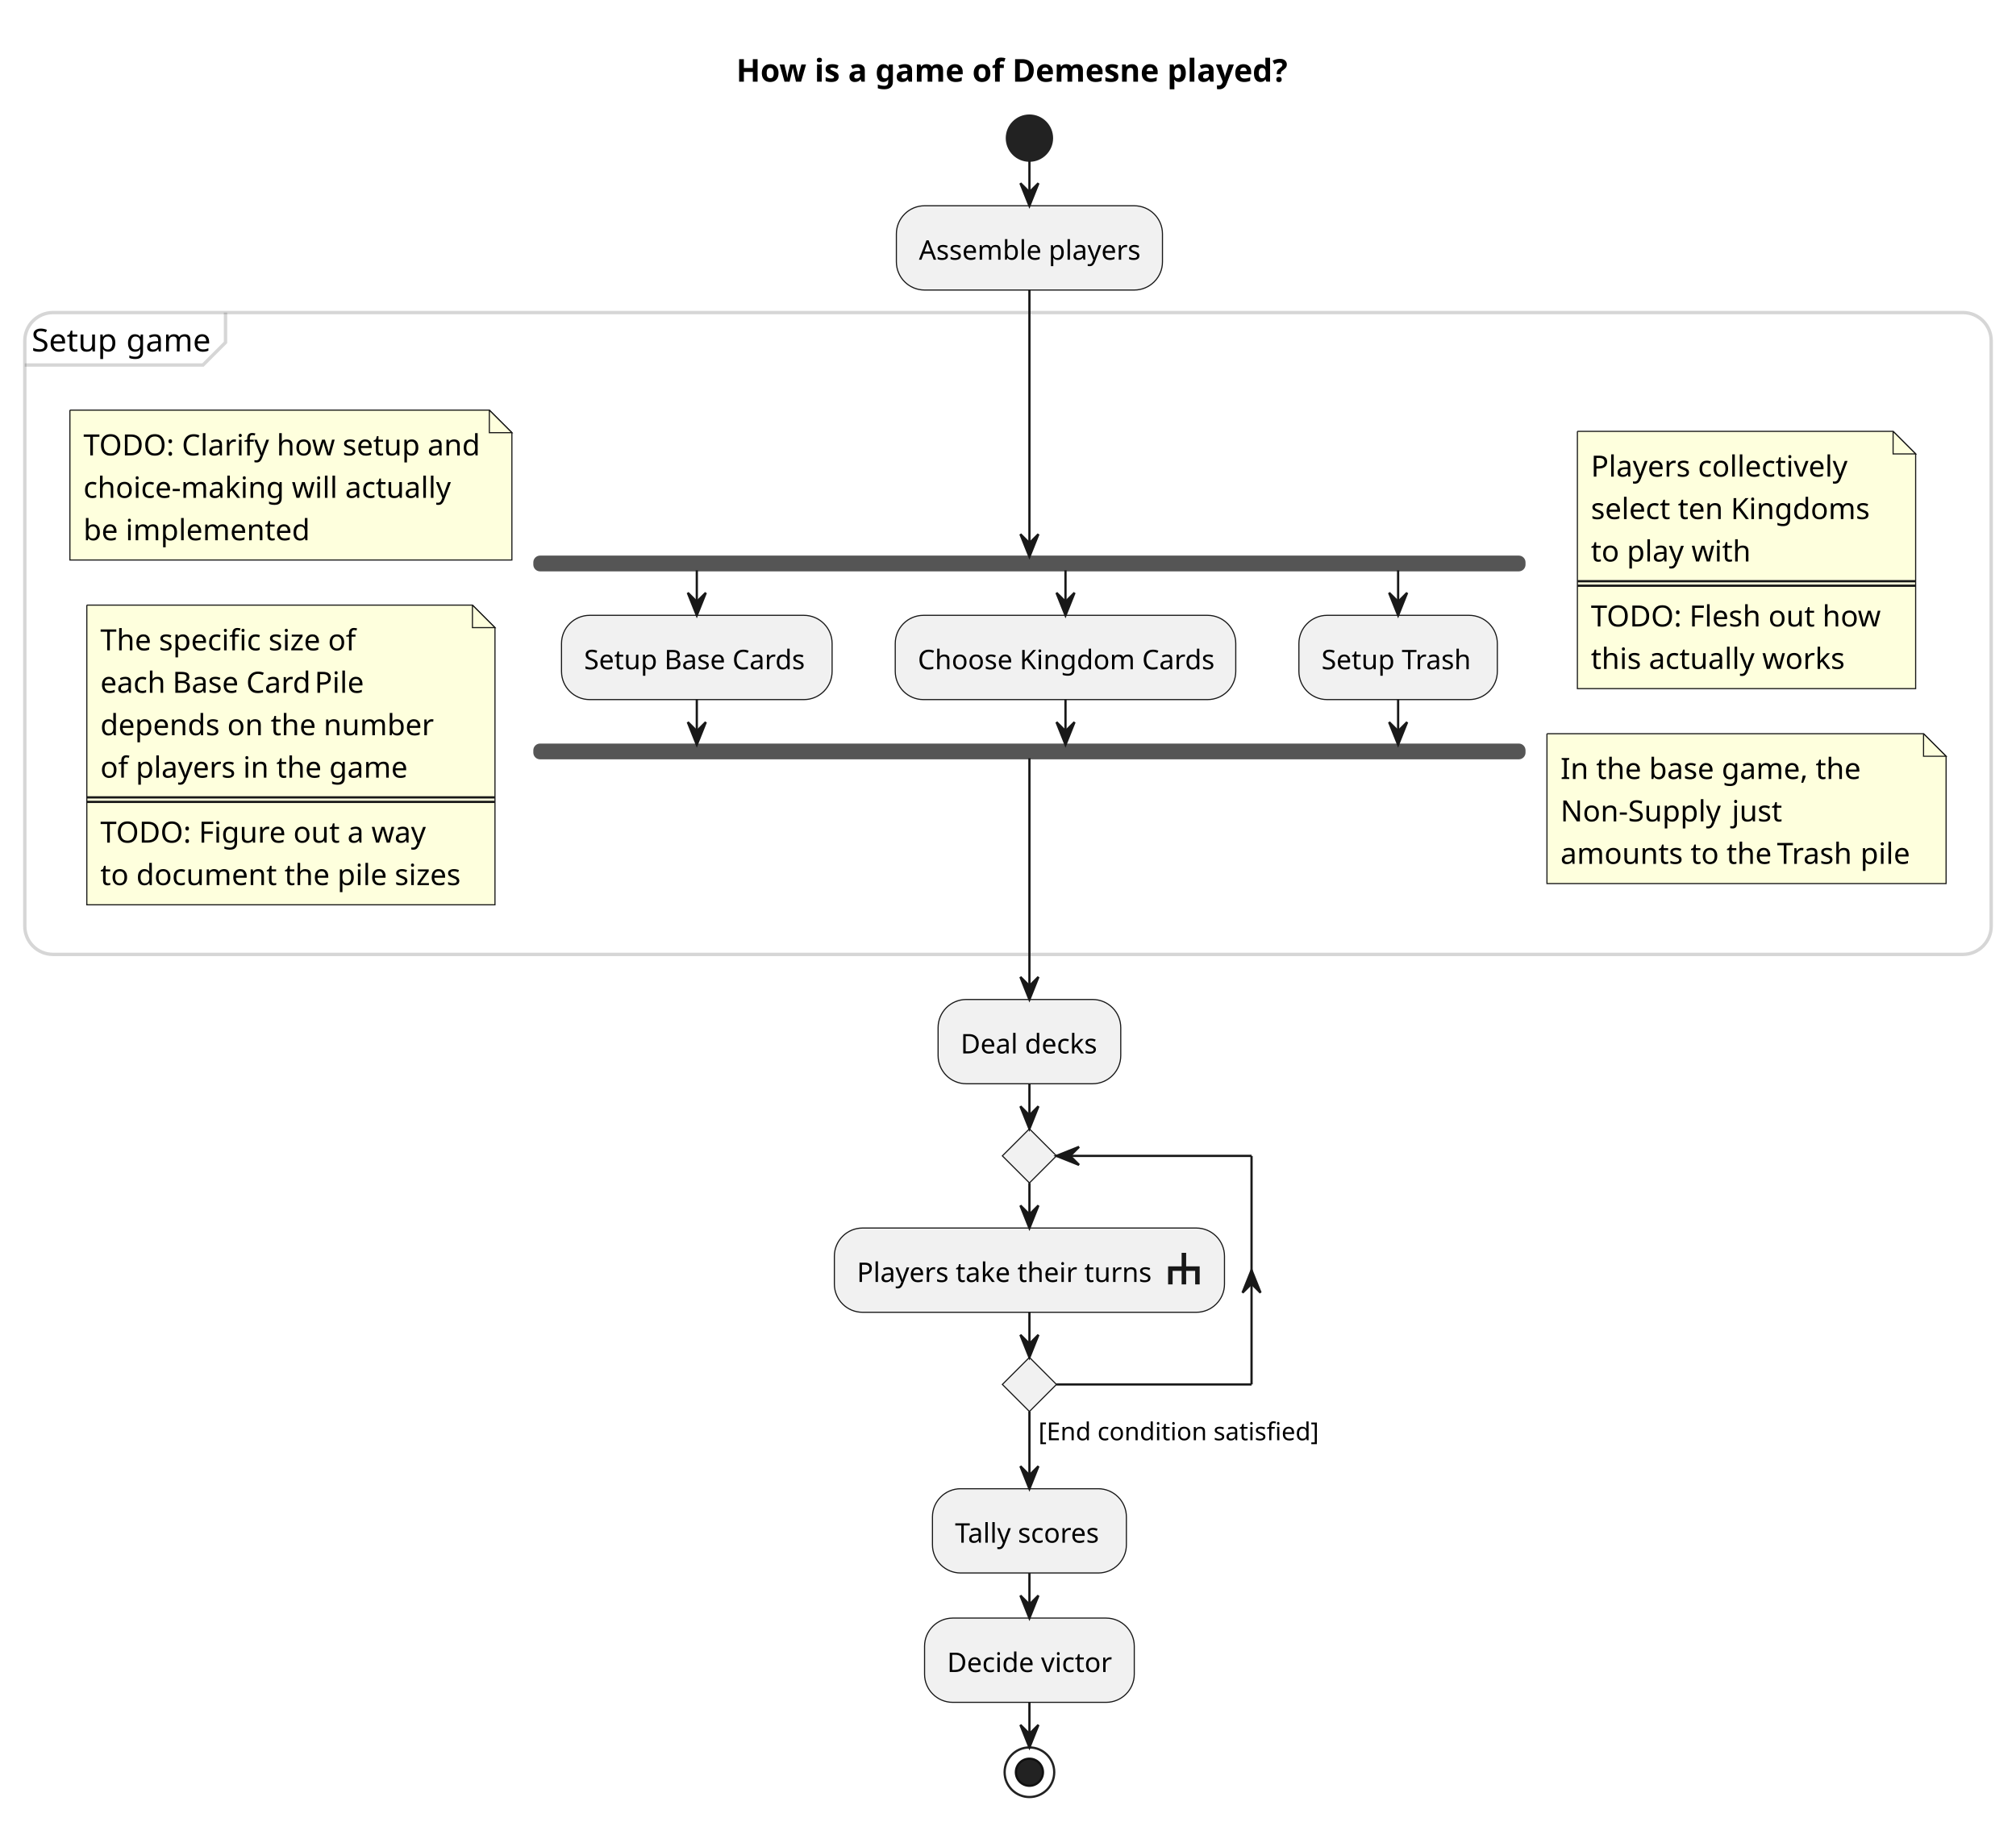
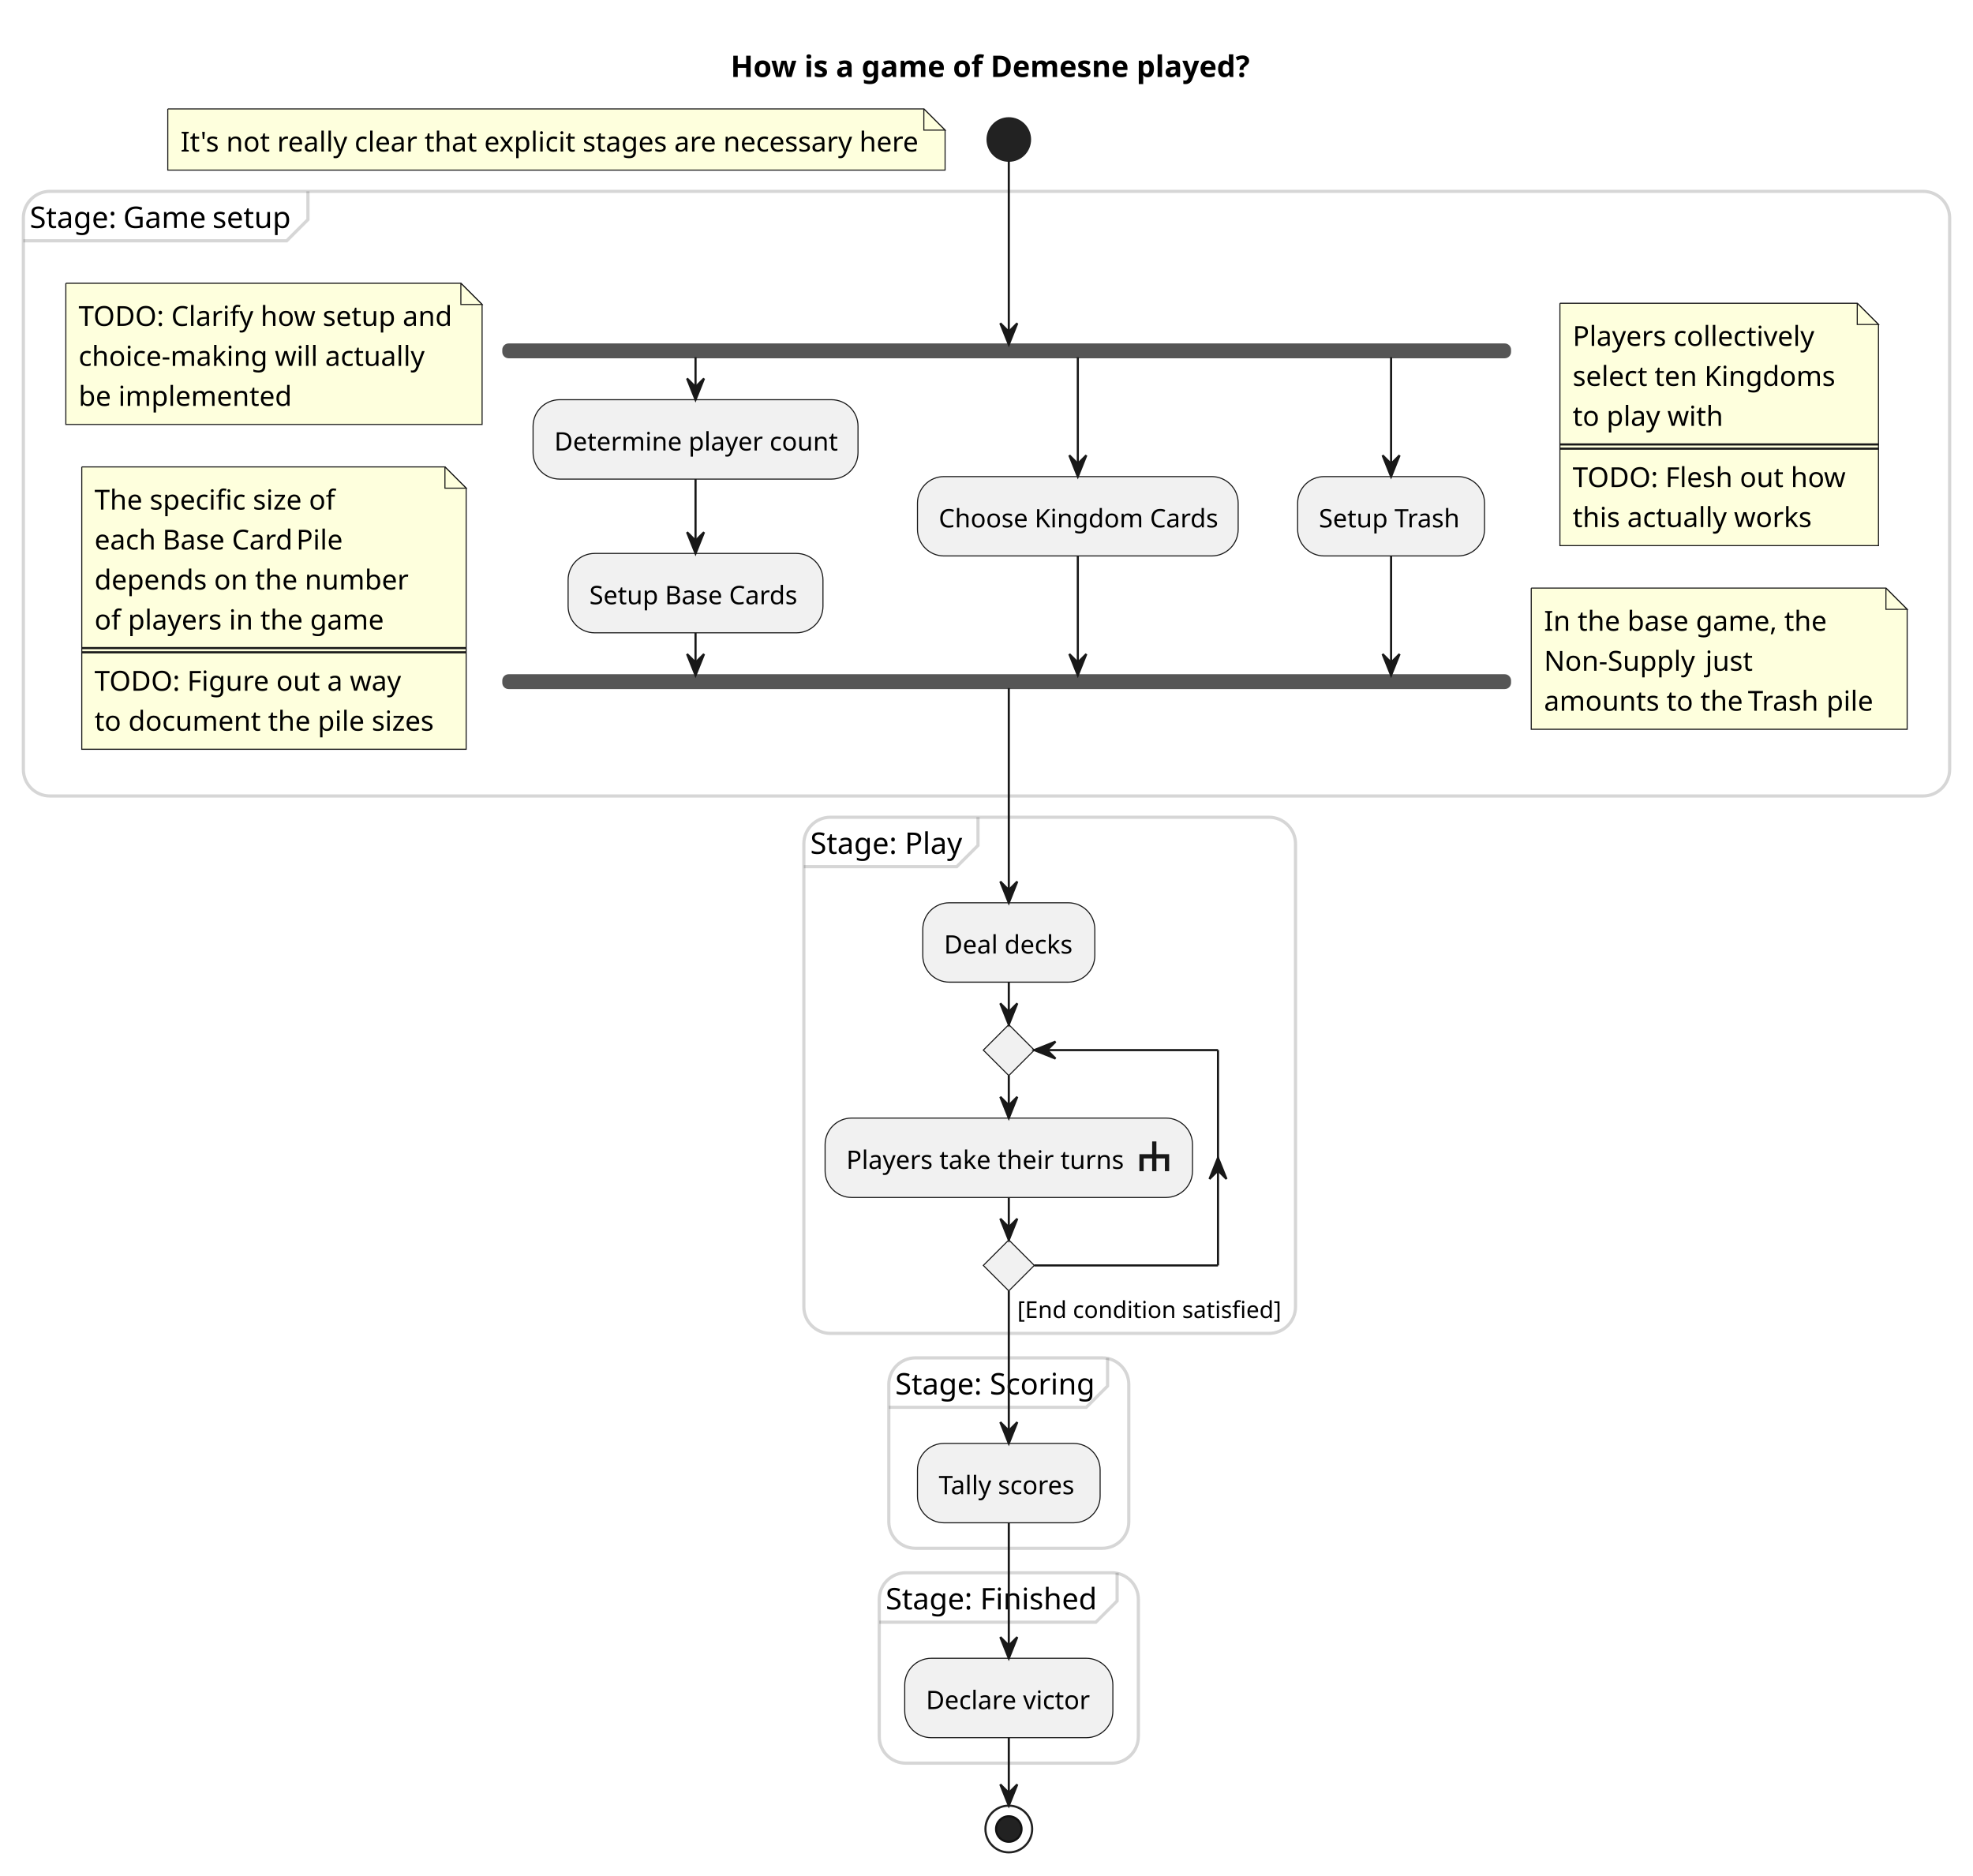
- <svg xmlns="http://www.w3.org/2000/svg" xmlns:xlink="http://www.w3.org/1999/xlink" contentStyleType="text/css" height="808px" preserveAspectRatio="none" style="width:894px;height:808px;background:#FFFFFF;" version="1.1" viewBox="0 0 894 808" width="894px" zoomAndPan="magnify">
+ <svg xmlns="http://www.w3.org/2000/svg" xmlns:xlink="http://www.w3.org/1999/xlink" contentStyleType="text/css" height="883px" preserveAspectRatio="none" style="width:929px;height:883px;background:#FFFFFF;" version="1.1" viewBox="0 0 929 883" width="929px" zoomAndPan="magnify">
  <defs />
  <g>
-     <text fill="#000000" font-family="sans-serif" font-size="14" font-weight="bold" lengthAdjust="spacing" textLength="238" x="326.5" y="36.24">How is a game of Demesne played?</text>
-     <ellipse cx="456.5" cy="61.272" fill="#222222" rx="10" ry="10" style="stroke:#222222;stroke-width:1.0;" />
-     <rect fill="#F1F1F1" height="37.376" rx="12.5" ry="12.5" style="stroke:#181818;stroke-width:0.5;" width="118" x="397.5" y="91.272" />
-     <text fill="#000000" font-family="sans-serif" font-size="12" lengthAdjust="spacing" textLength="98" x="407.5" y="115.192">Assemble players</text>
-     <rect fill="none" height="284.688" rx="12.5" ry="12.5" style="stroke:#33333333;stroke-width:1.5;" width="872" x="11" y="138.648" />
-     <path d="M100,138.648 L100,151.92 L90,161.92 L11,161.92 " fill="none" style="stroke:#33333333;stroke-width:1.5;" />
-     <text fill="#000000" font-family="sans-serif" font-size="14" lengthAdjust="spacing" textLength="39" x="14" y="155.888">Setup</text>
+     <text fill="#000000" font-family="sans-serif" font-size="14" font-weight="bold" lengthAdjust="spacing" textLength="238" x="344" y="36.24">How is a game of Demesne played?</text>
+     <path d="M79,51.272 L79,80.096 L445,80.096 L445,61.272 L435,51.272 L79,51.272 " fill="#FEFFDD" style="stroke:#181818;stroke-width:0.5;" />
+     <path d="M435,51.272 L435,61.272 L445,61.272 L435,51.272 " fill="#FEFFDD" style="stroke:#181818;stroke-width:0.5;" />
+     <text fill="#000000" font-family="sans-serif" font-size="13" lengthAdjust="spacing" textLength="345" x="85" y="71.352">It's not really clear that explicit stages are necessary here</text>
+     <ellipse cx="475" cy="65.684" fill="#222222" rx="10" ry="10" style="stroke:#222222;stroke-width:1.0;" />
+     <rect fill="none" height="284.688" rx="12.5" ry="12.5" style="stroke:#33333333;stroke-width:1.5;" width="907" x="11" y="90.096" />
+     <path d="M145,90.096 L145,103.368 L135,113.368 L11,113.368 " fill="none" style="stroke:#33333333;stroke-width:1.5;" />
+     <text fill="#000000" font-family="sans-serif" font-size="14" lengthAdjust="spacing" textLength="41" x="14" y="107.336">Stage:</text>
    <a href="game-class.svg" target="_top" title="Game" xlink:actuate="onRequest" xlink:href="game-class.svg" xlink:show="new" xlink:title="Game" xlink:type="simple">
-       <text fill="#000000" font-family="sans-serif" font-size="14" lengthAdjust="spacing" textLength="37" x="56" y="155.888">game</text>
+       <text fill="#000000" font-family="sans-serif" font-size="14" lengthAdjust="spacing" textLength="39" x="58" y="107.336">Game</text>
    </a>
-     <path d="M31,181.92 L31,248.392 L227,248.392 L227,191.92 L217,181.92 L31,181.92 " fill="#FEFFDD" style="stroke:#181818;stroke-width:0.5;" />
-     <path d="M217,181.92 L217,191.92 L227,191.92 L217,181.92 " fill="#FEFFDD" style="stroke:#181818;stroke-width:0.5;" />
-     <text fill="#000000" font-family="sans-serif" font-size="13" lengthAdjust="spacing" textLength="175" x="37" y="202">TODO: Clarify how setup and</text>
-     <text fill="#000000" font-family="sans-serif" font-size="13" lengthAdjust="spacing" textLength="168" x="37" y="220.824">choice-making will actually</text>
-     <text fill="#000000" font-family="sans-serif" font-size="13" lengthAdjust="spacing" textLength="100" x="37" y="239.648">be implemented</text>
-     <path d="M38.5,268.392 L38.5,401.336 L219.5,401.336 L219.5,278.392 L209.5,268.392 L38.5,268.392 " fill="#FEFFDD" style="stroke:#181818;stroke-width:0.5;" />
-     <path d="M209.5,268.392 L209.5,278.392 L219.5,278.392 L209.5,268.392 " fill="#FEFFDD" style="stroke:#181818;stroke-width:0.5;" />
-     <text fill="#000000" font-family="sans-serif" font-size="13" lengthAdjust="spacing" textLength="114" x="44.5" y="288.472">The specific size of</text>
-     <text fill="#000000" font-family="sans-serif" font-size="13" lengthAdjust="spacing" textLength="29" x="44.5" y="307.296">each</text>
+     <text fill="#000000" font-family="sans-serif" font-size="14" lengthAdjust="spacing" textLength="38" x="100" y="107.336">setup</text>
+     <path d="M31,133.368 L31,199.84 L227,199.84 L227,143.368 L217,133.368 L31,133.368 " fill="#FEFFDD" style="stroke:#181818;stroke-width:0.5;" />
+     <path d="M217,133.368 L217,143.368 L227,143.368 L217,133.368 " fill="#FEFFDD" style="stroke:#181818;stroke-width:0.5;" />
+     <text fill="#000000" font-family="sans-serif" font-size="13" lengthAdjust="spacing" textLength="175" x="37" y="153.448">TODO: Clarify how setup and</text>
+     <text fill="#000000" font-family="sans-serif" font-size="13" lengthAdjust="spacing" textLength="168" x="37" y="172.272">choice-making will actually</text>
+     <text fill="#000000" font-family="sans-serif" font-size="13" lengthAdjust="spacing" textLength="100" x="37" y="191.096">be implemented</text>
+     <path d="M38.5,219.84 L38.5,352.784 L219.5,352.784 L219.5,229.84 L209.5,219.84 L38.5,219.84 " fill="#FEFFDD" style="stroke:#181818;stroke-width:0.5;" />
+     <path d="M209.5,219.84 L209.5,229.84 L219.5,229.84 L209.5,219.84 " fill="#FEFFDD" style="stroke:#181818;stroke-width:0.5;" />
+     <text fill="#000000" font-family="sans-serif" font-size="13" lengthAdjust="spacing" textLength="114" x="44.5" y="239.92">The specific size of</text>
+     <text fill="#000000" font-family="sans-serif" font-size="13" lengthAdjust="spacing" textLength="29" x="44.5" y="258.744">each</text>
    <a href="base-card-class.svg" target="_top" title="Base Cards" xlink:actuate="onRequest" xlink:href="base-card-class.svg" xlink:show="new" xlink:title="Base Cards" xlink:type="simple">
-       <text fill="#000000" font-family="sans-serif" font-size="13" lengthAdjust="spacing" text-decoration="wavy underline" textLength="60" x="76.5" y="307.296">Base Card</text>
+       <text fill="#000000" font-family="sans-serif" font-size="13" lengthAdjust="spacing" text-decoration="wavy underline" textLength="60" x="76.5" y="258.744">Base Card</text>
    </a>
-     <text fill="#000000" font-family="sans-serif" font-size="13" lengthAdjust="spacing" textLength="23" x="139.5" y="307.296">Pile</text>
-     <text fill="#000000" font-family="sans-serif" font-size="13" lengthAdjust="spacing" textLength="145" x="44.5" y="326.12">depends on the number</text>
-     <text fill="#000000" font-family="sans-serif" font-size="13" lengthAdjust="spacing" textLength="133" x="44.5" y="344.944">of players in the game</text>
-     <line style="stroke:#181818;stroke-width:1.0;" x1="38.5" x2="219.5" y1="353.688" y2="353.688" />
-     <line style="stroke:#181818;stroke-width:1.0;" x1="38.5" x2="219.5" y1="355.688" y2="355.688" />
-     <text fill="#000000" font-family="sans-serif" font-size="13" lengthAdjust="spacing" textLength="143" x="44.5" y="373.768">TODO: Figure out a way</text>
-     <text fill="#000000" font-family="sans-serif" font-size="13" lengthAdjust="spacing" textLength="160" x="44.5" y="392.592">to document the pile sizes</text>
-     <path d="M699.5,191.332 L699.5,305.452 L849.5,305.452 L849.5,201.332 L839.5,191.332 L699.5,191.332 " fill="#FEFFDD" style="stroke:#181818;stroke-width:0.5;" />
-     <path d="M839.5,191.332 L839.5,201.332 L849.5,201.332 L839.5,191.332 " fill="#FEFFDD" style="stroke:#181818;stroke-width:0.5;" />
-     <text fill="#000000" font-family="sans-serif" font-size="13" lengthAdjust="spacing" textLength="118" x="705.5" y="211.412">Players collectively</text>
-     <text fill="#000000" font-family="sans-serif" font-size="13" lengthAdjust="spacing" textLength="59" x="705.5" y="230.236">select ten</text>
+     <text fill="#000000" font-family="sans-serif" font-size="13" lengthAdjust="spacing" textLength="23" x="139.5" y="258.744">Pile</text>
+     <text fill="#000000" font-family="sans-serif" font-size="13" lengthAdjust="spacing" textLength="145" x="44.5" y="277.568">depends on the number</text>
+     <text fill="#000000" font-family="sans-serif" font-size="13" lengthAdjust="spacing" textLength="133" x="44.5" y="296.392">of players in the game</text>
+     <line style="stroke:#181818;stroke-width:1.0;" x1="38.5" x2="219.5" y1="305.136" y2="305.136" />
+     <line style="stroke:#181818;stroke-width:1.0;" x1="38.5" x2="219.5" y1="307.136" y2="307.136" />
+     <text fill="#000000" font-family="sans-serif" font-size="13" lengthAdjust="spacing" textLength="143" x="44.5" y="325.216">TODO: Figure out a way</text>
+     <text fill="#000000" font-family="sans-serif" font-size="13" lengthAdjust="spacing" textLength="160" x="44.5" y="344.04">to document the pile sizes</text>
+     <path d="M734.5,142.78 L734.5,256.9 L884.5,256.9 L884.5,152.78 L874.5,142.78 L734.5,142.78 " fill="#FEFFDD" style="stroke:#181818;stroke-width:0.5;" />
+     <path d="M874.5,142.78 L874.5,152.78 L884.5,152.78 L874.5,142.78 " fill="#FEFFDD" style="stroke:#181818;stroke-width:0.5;" />
+     <text fill="#000000" font-family="sans-serif" font-size="13" lengthAdjust="spacing" textLength="118" x="740.5" y="162.86">Players collectively</text>
+     <text fill="#000000" font-family="sans-serif" font-size="13" lengthAdjust="spacing" textLength="59" x="740.5" y="181.684">select ten</text>
    <a href="kingdom-card-class.svg" target="_top" title="Kingdom Cards" xlink:actuate="onRequest" xlink:href="kingdom-card-class.svg" xlink:show="new" xlink:title="Kingdom Cards" xlink:type="simple">
-       <text fill="#000000" font-family="sans-serif" font-size="13" lengthAdjust="spacing" text-decoration="wavy underline" textLength="61" x="767.5" y="230.236">Kingdoms</text>
+       <text fill="#000000" font-family="sans-serif" font-size="13" lengthAdjust="spacing" text-decoration="wavy underline" textLength="61" x="802.5" y="181.684">Kingdoms</text>
    </a>
-     <text fill="#000000" font-family="sans-serif" font-size="13" lengthAdjust="spacing" textLength="72" x="705.5" y="249.06">to play with</text>
-     <line style="stroke:#181818;stroke-width:1.0;" x1="699.5" x2="849.5" y1="257.804" y2="257.804" />
-     <line style="stroke:#181818;stroke-width:1.0;" x1="699.5" x2="849.5" y1="259.804" y2="259.804" />
-     <text fill="#000000" font-family="sans-serif" font-size="13" lengthAdjust="spacing" textLength="129" x="705.5" y="277.884">TODO: Flesh out how</text>
-     <text fill="#000000" font-family="sans-serif" font-size="13" lengthAdjust="spacing" textLength="114" x="705.5" y="296.708">this actually works</text>
-     <path d="M686,325.452 L686,391.924 L863,391.924 L863,335.452 L853,325.452 L686,325.452 " fill="#FEFFDD" style="stroke:#181818;stroke-width:0.5;" />
-     <path d="M853,325.452 L853,335.452 L863,335.452 L853,325.452 " fill="#FEFFDD" style="stroke:#181818;stroke-width:0.5;" />
-     <text fill="#000000" font-family="sans-serif" font-size="13" lengthAdjust="spacing" textLength="129" x="692" y="345.532">In the base game, the</text>
+     <text fill="#000000" font-family="sans-serif" font-size="13" lengthAdjust="spacing" textLength="72" x="740.5" y="200.508">to play with</text>
+     <line style="stroke:#181818;stroke-width:1.0;" x1="734.5" x2="884.5" y1="209.252" y2="209.252" />
+     <line style="stroke:#181818;stroke-width:1.0;" x1="734.5" x2="884.5" y1="211.252" y2="211.252" />
+     <text fill="#000000" font-family="sans-serif" font-size="13" lengthAdjust="spacing" textLength="129" x="740.5" y="229.332">TODO: Flesh out how</text>
+     <text fill="#000000" font-family="sans-serif" font-size="13" lengthAdjust="spacing" textLength="114" x="740.5" y="248.156">this actually works</text>
+     <path d="M721,276.9 L721,343.372 L898,343.372 L898,286.9 L888,276.9 L721,276.9 " fill="#FEFFDD" style="stroke:#181818;stroke-width:0.5;" />
+     <path d="M888,276.9 L888,286.9 L898,286.9 L888,276.9 " fill="#FEFFDD" style="stroke:#181818;stroke-width:0.5;" />
+     <text fill="#000000" font-family="sans-serif" font-size="13" lengthAdjust="spacing" textLength="129" x="727" y="296.98">In the base game, the</text>
    <a href="non-supply-class.svg" target="_top" title="Non-Supply" xlink:actuate="onRequest" xlink:href="non-supply-class.svg" xlink:show="new" xlink:title="Non-Supply" xlink:type="simple">
-       <text fill="#000000" font-family="sans-serif" font-size="13" lengthAdjust="spacing" text-decoration="wavy underline" textLength="73" x="692" y="364.356">Non-Supply</text>
+       <text fill="#000000" font-family="sans-serif" font-size="13" lengthAdjust="spacing" text-decoration="wavy underline" textLength="73" x="727" y="315.804">Non-Supply</text>
    </a>
-     <text fill="#000000" font-family="sans-serif" font-size="13" lengthAdjust="spacing" textLength="23" x="768" y="364.356">just</text>
-     <text fill="#000000" font-family="sans-serif" font-size="13" lengthAdjust="spacing" textLength="93" x="692" y="383.18">amounts to the</text>
+     <text fill="#000000" font-family="sans-serif" font-size="13" lengthAdjust="spacing" textLength="23" x="803" y="315.804">just</text>
+     <text fill="#000000" font-family="sans-serif" font-size="13" lengthAdjust="spacing" textLength="93" x="727" y="334.628">amounts to the</text>
    <a href="trash-pile-class.svg" target="_top" title="Trash" xlink:actuate="onRequest" xlink:href="trash-pile-class.svg" xlink:show="new" xlink:title="Trash" xlink:type="simple">
-       <text fill="#000000" font-family="sans-serif" font-size="13" lengthAdjust="spacing" text-decoration="wavy underline" textLength="34" x="788" y="383.18">Trash</text>
+       <text fill="#000000" font-family="sans-serif" font-size="13" lengthAdjust="spacing" text-decoration="wavy underline" textLength="34" x="823" y="334.628">Trash</text>
    </a>
-     <text fill="#000000" font-family="sans-serif" font-size="13" lengthAdjust="spacing" textLength="23" x="825" y="383.18">pile</text>
-     <rect fill="#555555" height="6" rx="2.5" ry="2.5" style="stroke:#555555;stroke-width:1.0;" width="439" x="237" y="246.94" />
-     <rect fill="#F1F1F1" height="37.376" rx="12.5" ry="12.5" style="stroke:#181818;stroke-width:0.5;" width="120" x="249" y="272.94" />
-     <text fill="#000000" font-family="sans-serif" font-size="12" lengthAdjust="spacing" textLength="100" x="259" y="296.86">Setup Base Cards</text>
-     <rect fill="#F1F1F1" height="37.376" rx="12.5" ry="12.5" style="stroke:#181818;stroke-width:0.5;" width="151" x="397" y="272.94" />
-     <text fill="#000000" font-family="sans-serif" font-size="12" lengthAdjust="spacing" textLength="131" x="407" y="296.86">Choose Kingdom Cards</text>
-     <rect fill="#F1F1F1" height="37.376" rx="12.5" ry="12.5" style="stroke:#181818;stroke-width:0.5;" width="88" x="576" y="272.94" />
-     <text fill="#000000" font-family="sans-serif" font-size="12" lengthAdjust="spacing" textLength="68" x="586" y="296.86">Setup Trash</text>
-     <rect fill="#555555" height="6" rx="2.5" ry="2.5" style="stroke:#555555;stroke-width:1.0;" width="439" x="237" y="330.316" />
-     <rect fill="#F1F1F1" height="37.376" rx="12.5" ry="12.5" style="stroke:#181818;stroke-width:0.5;" width="81" x="416" y="443.336" />
-     <text fill="#000000" font-family="sans-serif" font-size="12" lengthAdjust="spacing" textLength="61" x="426" y="467.256">Deal decks</text>
-     <rect fill="#F1F1F1" height="37.376" rx="12.5" ry="12.5" style="stroke:#181818;stroke-width:0.5;" width="173" x="370" y="544.712" />
+     <text fill="#000000" font-family="sans-serif" font-size="13" lengthAdjust="spacing" textLength="23" x="860" y="334.628">pile</text>
+     <rect fill="#555555" height="6" rx="2.5" ry="2.5" style="stroke:#555555;stroke-width:1.0;" width="474" x="237" y="162.2" />
+     <rect fill="#F1F1F1" height="37.376" rx="12.5" ry="12.5" style="stroke:#181818;stroke-width:0.5;" width="153" x="251" y="188.2" />
+     <text fill="#000000" font-family="sans-serif" font-size="12" lengthAdjust="spacing" textLength="133" x="261" y="212.12">Determine player count</text>
+     <rect fill="#F1F1F1" height="37.376" rx="12.5" ry="12.5" style="stroke:#181818;stroke-width:0.5;" width="120" x="267.5" y="260.576" />
+     <text fill="#000000" font-family="sans-serif" font-size="12" lengthAdjust="spacing" textLength="100" x="277.5" y="284.496">Setup Base Cards</text>
+     <rect fill="#F1F1F1" height="37.376" rx="12.5" ry="12.5" style="stroke:#181818;stroke-width:0.5;" width="151" x="432" y="224.388" />
+     <text fill="#000000" font-family="sans-serif" font-size="12" lengthAdjust="spacing" textLength="131" x="442" y="248.308">Choose Kingdom Cards</text>
+     <rect fill="#F1F1F1" height="37.376" rx="12.5" ry="12.5" style="stroke:#181818;stroke-width:0.5;" width="88" x="611" y="224.388" />
+     <text fill="#000000" font-family="sans-serif" font-size="12" lengthAdjust="spacing" textLength="68" x="621" y="248.308">Setup Trash</text>
+     <rect fill="#555555" height="6" rx="2.5" ry="2.5" style="stroke:#555555;stroke-width:1.0;" width="474" x="237" y="317.952" />
+     <rect fill="none" height="243.024" rx="12.5" ry="12.5" style="stroke:#33333333;stroke-width:1.5;" width="231.5" x="378.5" y="384.784" />
+     <path d="M460.5,384.784 L460.5,398.056 L450.5,408.056 L378.5,408.056 " fill="none" style="stroke:#33333333;stroke-width:1.5;" />
+     <text fill="#000000" font-family="sans-serif" font-size="14" lengthAdjust="spacing" textLength="72" x="381.5" y="402.024">Stage: Play</text>
+     <rect fill="#F1F1F1" height="37.376" rx="12.5" ry="12.5" style="stroke:#181818;stroke-width:0.5;" width="81" x="434.5" y="425.056" />
+     <text fill="#000000" font-family="sans-serif" font-size="12" lengthAdjust="spacing" textLength="61" x="444.5" y="448.976">Deal decks</text>
+     <rect fill="#F1F1F1" height="37.376" rx="12.5" ry="12.5" style="stroke:#181818;stroke-width:0.5;" width="173" x="388.5" y="526.432" />
    <a href="turn-activity.svg" target="_top" title="How is a turn played?" xlink:actuate="onRequest" xlink:href="turn-activity.svg" xlink:show="new" xlink:title="How is a turn played?" xlink:type="simple">
-       <text fill="#000000" font-family="sans-serif" font-size="12" lengthAdjust="spacing" textLength="134" x="380" y="568.632">Players take their turns</text>
+       <text fill="#000000" font-family="sans-serif" font-size="12" lengthAdjust="spacing" textLength="134" x="398.5" y="550.352">Players take their turns</text>
    </a>
    <a href="turn-activity.svg" target="_top" title="How is a turn played?" xlink:actuate="onRequest" xlink:href="turn-activity.svg" xlink:show="new" xlink:title="How is a turn played?" xlink:type="simple">
-       <path d="M524,555.712 L526,555.712 L526,561.712 L532,561.712 L532,569.712 L530,569.712 L530,563.712 L526,563.712 L526,569.712 L524,569.712 L524,563.712 L520,563.712 L520,569.712 L518,569.712 L518,561.712 L524,561.712 " fill="#181818" style="stroke:;stroke-width:0.0;stroke-dasharray:;" />
+       <path d="M542.5,537.432 L544.5,537.432 L544.5,543.432 L550.5,543.432 L550.5,551.432 L548.5,551.432 L548.5,545.432 L544.5,545.432 L544.5,551.432 L542.5,551.432 L542.5,545.432 L538.5,545.432 L538.5,551.432 L536.5,551.432 L536.5,543.432 L542.5,543.432 " fill="#181818" style="stroke:;stroke-width:0.0;stroke-dasharray:;" />
    </a>
-     <polygon fill="#F1F1F1" points="456.5,500.712,468.5,512.712,456.5,524.712,444.5,512.712,456.5,500.712" style="stroke:#181818;stroke-width:0.5;" />
-     <polygon fill="#F1F1F1" points="456.5,602.088,456.5,602.088,468.5,614.088,456.5,626.088,456.5,626.088,444.5,614.088,456.5,602.088" style="stroke:#181818;stroke-width:0.5;" />
-     <text fill="#000000" font-family="sans-serif" font-size="11" lengthAdjust="spacing" textLength="126" x="460.5" y="638.848">[End condition satisfied]</text>
-     <rect fill="#F1F1F1" height="37.376" rx="12.5" ry="12.5" style="stroke:#181818;stroke-width:0.5;" width="86" x="413.5" y="660.348" />
-     <text fill="#000000" font-family="sans-serif" font-size="12" lengthAdjust="spacing" textLength="66" x="423.5" y="684.268">Tally scores</text>
-     <rect fill="#F1F1F1" height="37.376" rx="12.5" ry="12.5" style="stroke:#181818;stroke-width:0.5;" width="93" x="410" y="717.724" />
-     <text fill="#000000" font-family="sans-serif" font-size="12" lengthAdjust="spacing" textLength="73" x="420" y="741.644">Decide victor</text>
-     <ellipse cx="456.5" cy="786.101" fill="none" rx="11" ry="11" style="stroke:#222222;stroke-width:1.0;" />
-     <ellipse cx="456.5" cy="786.101" fill="#222222" rx="6" ry="6" style="stroke:#111111;stroke-width:1.0;" />
-     <line style="stroke:#181818;stroke-width:1.0;" x1="456.5" x2="456.5" y1="71.272" y2="91.272" />
-     <polygon fill="#181818" points="452.5,81.272,456.5,91.272,460.5,81.272,456.5,85.272" style="stroke:#181818;stroke-width:1.0;" />
-     <line style="stroke:#181818;stroke-width:1.0;" x1="309" x2="309" y1="252.94" y2="272.94" />
-     <polygon fill="#181818" points="305,262.94,309,272.94,313,262.94,309,266.94" style="stroke:#181818;stroke-width:1.0;" />
-     <line style="stroke:#181818;stroke-width:1.0;" x1="472.5" x2="472.5" y1="252.94" y2="272.94" />
-     <polygon fill="#181818" points="468.5,262.94,472.5,272.94,476.5,262.94,472.5,266.94" style="stroke:#181818;stroke-width:1.0;" />
-     <line style="stroke:#181818;stroke-width:1.0;" x1="620" x2="620" y1="252.94" y2="272.94" />
-     <polygon fill="#181818" points="616,262.94,620,272.94,624,262.94,620,266.94" style="stroke:#181818;stroke-width:1.0;" />
-     <line style="stroke:#181818;stroke-width:1.0;" x1="309" x2="309" y1="310.316" y2="330.316" />
-     <polygon fill="#181818" points="305,320.316,309,330.316,313,320.316,309,324.316" style="stroke:#181818;stroke-width:1.0;" />
-     <line style="stroke:#181818;stroke-width:1.0;" x1="472.5" x2="472.5" y1="310.316" y2="330.316" />
-     <polygon fill="#181818" points="468.5,320.316,472.5,330.316,476.5,320.316,472.5,324.316" style="stroke:#181818;stroke-width:1.0;" />
-     <line style="stroke:#181818;stroke-width:1.0;" x1="620" x2="620" y1="310.316" y2="330.316" />
-     <polygon fill="#181818" points="616,320.316,620,330.316,624,320.316,620,324.316" style="stroke:#181818;stroke-width:1.0;" />
-     <line style="stroke:#181818;stroke-width:1.0;" x1="456.5" x2="456.5" y1="128.648" y2="246.94" />
-     <polygon fill="#181818" points="452.5,236.94,456.5,246.94,460.5,236.94,456.5,240.94" style="stroke:#181818;stroke-width:1.0;" />
-     <line style="stroke:#181818;stroke-width:1.0;" x1="456.5" x2="456.5" y1="336.316" y2="443.336" />
-     <polygon fill="#181818" points="452.5,433.336,456.5,443.336,460.5,433.336,456.5,437.336" style="stroke:#181818;stroke-width:1.0;" />
-     <line style="stroke:#181818;stroke-width:1.0;" x1="456.5" x2="456.5" y1="524.712" y2="544.712" />
-     <polygon fill="#181818" points="452.5,534.712,456.5,544.712,460.5,534.712,456.5,538.712" style="stroke:#181818;stroke-width:1.0;" />
-     <line style="stroke:#181818;stroke-width:1.0;" x1="468.5" x2="555" y1="614.088" y2="614.088" />
-     <polygon fill="#181818" points="551,573.4,555,563.4,559,573.4,555,569.4" style="stroke:#181818;stroke-width:1.0;" />
-     <line style="stroke:#181818;stroke-width:1.0;" x1="555" x2="555" y1="512.712" y2="614.088" />
-     <line style="stroke:#181818;stroke-width:1.0;" x1="555" x2="468.5" y1="512.712" y2="512.712" />
-     <polygon fill="#181818" points="478.5,508.712,468.5,512.712,478.5,516.712,474.5,512.712" style="stroke:#181818;stroke-width:1.0;" />
-     <line style="stroke:#181818;stroke-width:1.0;" x1="456.5" x2="456.5" y1="582.088" y2="602.088" />
-     <polygon fill="#181818" points="452.5,592.088,456.5,602.088,460.5,592.088,456.5,596.088" style="stroke:#181818;stroke-width:1.0;" />
-     <line style="stroke:#181818;stroke-width:1.0;" x1="456.5" x2="456.5" y1="480.712" y2="500.712" />
-     <polygon fill="#181818" points="452.5,490.712,456.5,500.712,460.5,490.712,456.5,494.712" style="stroke:#181818;stroke-width:1.0;" />
-     <line style="stroke:#181818;stroke-width:1.0;" x1="456.5" x2="456.5" y1="626.088" y2="660.348" />
-     <polygon fill="#181818" points="452.5,650.348,456.5,660.348,460.5,650.348,456.5,654.348" style="stroke:#181818;stroke-width:1.0;" />
-     <line style="stroke:#181818;stroke-width:1.0;" x1="456.5" x2="456.5" y1="697.724" y2="717.724" />
-     <polygon fill="#181818" points="452.5,707.724,456.5,717.724,460.5,707.724,456.5,711.724" style="stroke:#181818;stroke-width:1.0;" />
-     <line style="stroke:#181818;stroke-width:1.0;" x1="456.5" x2="456.5" y1="755.101" y2="775.101" />
-     <polygon fill="#181818" points="452.5,765.101,456.5,775.101,460.5,765.101,456.5,769.101" style="stroke:#181818;stroke-width:1.0;" />
+     <polygon fill="#F1F1F1" points="475,482.432,487,494.432,475,506.432,463,494.432,475,482.432" style="stroke:#181818;stroke-width:0.5;" />
+     <polygon fill="#F1F1F1" points="475,583.808,475,583.808,487,595.808,475,607.808,475,607.808,463,595.808,475,583.808" style="stroke:#181818;stroke-width:0.5;" />
+     <text fill="#000000" font-family="sans-serif" font-size="11" lengthAdjust="spacing" textLength="126" x="479" y="620.568">[End condition satisfied]</text>
+     <rect fill="none" height="89.648" rx="12.5" ry="12.5" style="stroke:#33333333;stroke-width:1.5;" width="113" x="418.5" y="639.34" />
+     <path d="M521.5,639.34 L521.5,652.612 L511.5,662.612 L418.5,662.612 " fill="none" style="stroke:#33333333;stroke-width:1.5;" />
+     <text fill="#000000" font-family="sans-serif" font-size="14" lengthAdjust="spacing" textLength="93" x="421.5" y="656.58">Stage: Scoring</text>
+     <rect fill="#F1F1F1" height="37.376" rx="12.5" ry="12.5" style="stroke:#181818;stroke-width:0.5;" width="86" x="432" y="679.612" />
+     <text fill="#000000" font-family="sans-serif" font-size="12" lengthAdjust="spacing" textLength="66" x="442" y="703.532">Tally scores</text>
+     <rect fill="none" height="89.648" rx="12.5" ry="12.5" style="stroke:#33333333;stroke-width:1.5;" width="122" x="414" y="740.52" />
+     <path d="M526,740.52 L526,753.792 L516,763.792 L414,763.792 " fill="none" style="stroke:#33333333;stroke-width:1.5;" />
+     <text fill="#000000" font-family="sans-serif" font-size="14" lengthAdjust="spacing" textLength="102" x="417" y="757.76">Stage: Finished</text>
+     <rect fill="#F1F1F1" height="37.376" rx="12.5" ry="12.5" style="stroke:#181818;stroke-width:0.5;" width="98" x="426" y="780.792" />
+     <text fill="#000000" font-family="sans-serif" font-size="12" lengthAdjust="spacing" textLength="78" x="436" y="804.712">Declare victor</text>
+     <ellipse cx="475" cy="861.168" fill="none" rx="11" ry="11" style="stroke:#222222;stroke-width:1.0;" />
+     <ellipse cx="475" cy="861.168" fill="#222222" rx="6" ry="6" style="stroke:#111111;stroke-width:1.0;" />
+     <line style="stroke:#181818;stroke-width:1.0;" x1="327.5" x2="327.5" y1="225.576" y2="260.576" />
+     <polygon fill="#181818" points="323.5,250.576,327.5,260.576,331.5,250.576,327.5,254.576" style="stroke:#181818;stroke-width:1.0;" />
+     <line style="stroke:#181818;stroke-width:1.0;" x1="327.5" x2="327.5" y1="168.2" y2="188.2" />
+     <polygon fill="#181818" points="323.5,178.2,327.5,188.2,331.5,178.2,327.5,182.2" style="stroke:#181818;stroke-width:1.0;" />
+     <line style="stroke:#181818;stroke-width:1.0;" x1="507.5" x2="507.5" y1="168.2" y2="224.388" />
+     <polygon fill="#181818" points="503.5,214.388,507.5,224.388,511.5,214.388,507.5,218.388" style="stroke:#181818;stroke-width:1.0;" />
+     <line style="stroke:#181818;stroke-width:1.0;" x1="655" x2="655" y1="168.2" y2="224.388" />
+     <polygon fill="#181818" points="651,214.388,655,224.388,659,214.388,655,218.388" style="stroke:#181818;stroke-width:1.0;" />
+     <line style="stroke:#181818;stroke-width:1.0;" x1="327.5" x2="327.5" y1="297.952" y2="317.952" />
+     <polygon fill="#181818" points="323.5,307.952,327.5,317.952,331.5,307.952,327.5,311.952" style="stroke:#181818;stroke-width:1.0;" />
+     <line style="stroke:#181818;stroke-width:1.0;" x1="507.5" x2="507.5" y1="261.764" y2="317.952" />
+     <polygon fill="#181818" points="503.5,307.952,507.5,317.952,511.5,307.952,507.5,311.952" style="stroke:#181818;stroke-width:1.0;" />
+     <line style="stroke:#181818;stroke-width:1.0;" x1="655" x2="655" y1="261.764" y2="317.952" />
+     <polygon fill="#181818" points="651,307.952,655,317.952,659,307.952,655,311.952" style="stroke:#181818;stroke-width:1.0;" />
+     <line style="stroke:#181818;stroke-width:1.0;" x1="475" x2="475" y1="75.684" y2="162.2" />
+     <polygon fill="#181818" points="471,152.2,475,162.2,479,152.2,475,156.2" style="stroke:#181818;stroke-width:1.0;" />
+     <line style="stroke:#181818;stroke-width:1.0;" x1="475" x2="475" y1="506.432" y2="526.432" />
+     <polygon fill="#181818" points="471,516.432,475,526.432,479,516.432,475,520.432" style="stroke:#181818;stroke-width:1.0;" />
+     <line style="stroke:#181818;stroke-width:1.0;" x1="487" x2="573.5" y1="595.808" y2="595.808" />
+     <polygon fill="#181818" points="569.5,555.12,573.5,545.12,577.5,555.12,573.5,551.12" style="stroke:#181818;stroke-width:1.0;" />
+     <line style="stroke:#181818;stroke-width:1.0;" x1="573.5" x2="573.5" y1="494.432" y2="595.808" />
+     <line style="stroke:#181818;stroke-width:1.0;" x1="573.5" x2="487" y1="494.432" y2="494.432" />
+     <polygon fill="#181818" points="497,490.432,487,494.432,497,498.432,493,494.432" style="stroke:#181818;stroke-width:1.0;" />
+     <line style="stroke:#181818;stroke-width:1.0;" x1="475" x2="475" y1="563.808" y2="583.808" />
+     <polygon fill="#181818" points="471,573.808,475,583.808,479,573.808,475,577.808" style="stroke:#181818;stroke-width:1.0;" />
+     <line style="stroke:#181818;stroke-width:1.0;" x1="475" x2="475" y1="462.432" y2="482.432" />
+     <polygon fill="#181818" points="471,472.432,475,482.432,479,472.432,475,476.432" style="stroke:#181818;stroke-width:1.0;" />
+     <line style="stroke:#181818;stroke-width:1.0;" x1="475" x2="475" y1="323.952" y2="425.056" />
+     <polygon fill="#181818" points="471,415.056,475,425.056,479,415.056,475,419.056" style="stroke:#181818;stroke-width:1.0;" />
+     <line style="stroke:#181818;stroke-width:1.0;" x1="475" x2="475" y1="607.808" y2="679.612" />
+     <polygon fill="#181818" points="471,669.612,475,679.612,479,669.612,475,673.612" style="stroke:#181818;stroke-width:1.0;" />
+     <line style="stroke:#181818;stroke-width:1.0;" x1="475" x2="475" y1="716.988" y2="780.792" />
+     <polygon fill="#181818" points="471,770.792,475,780.792,479,770.792,475,774.792" style="stroke:#181818;stroke-width:1.0;" />
+     <line style="stroke:#181818;stroke-width:1.0;" x1="475" x2="475" y1="818.168" y2="850.168" />
+     <polygon fill="#181818" points="471,840.168,475,850.168,479,840.168,475,844.168" style="stroke:#181818;stroke-width:1.0;" />
  </g>
</svg>
